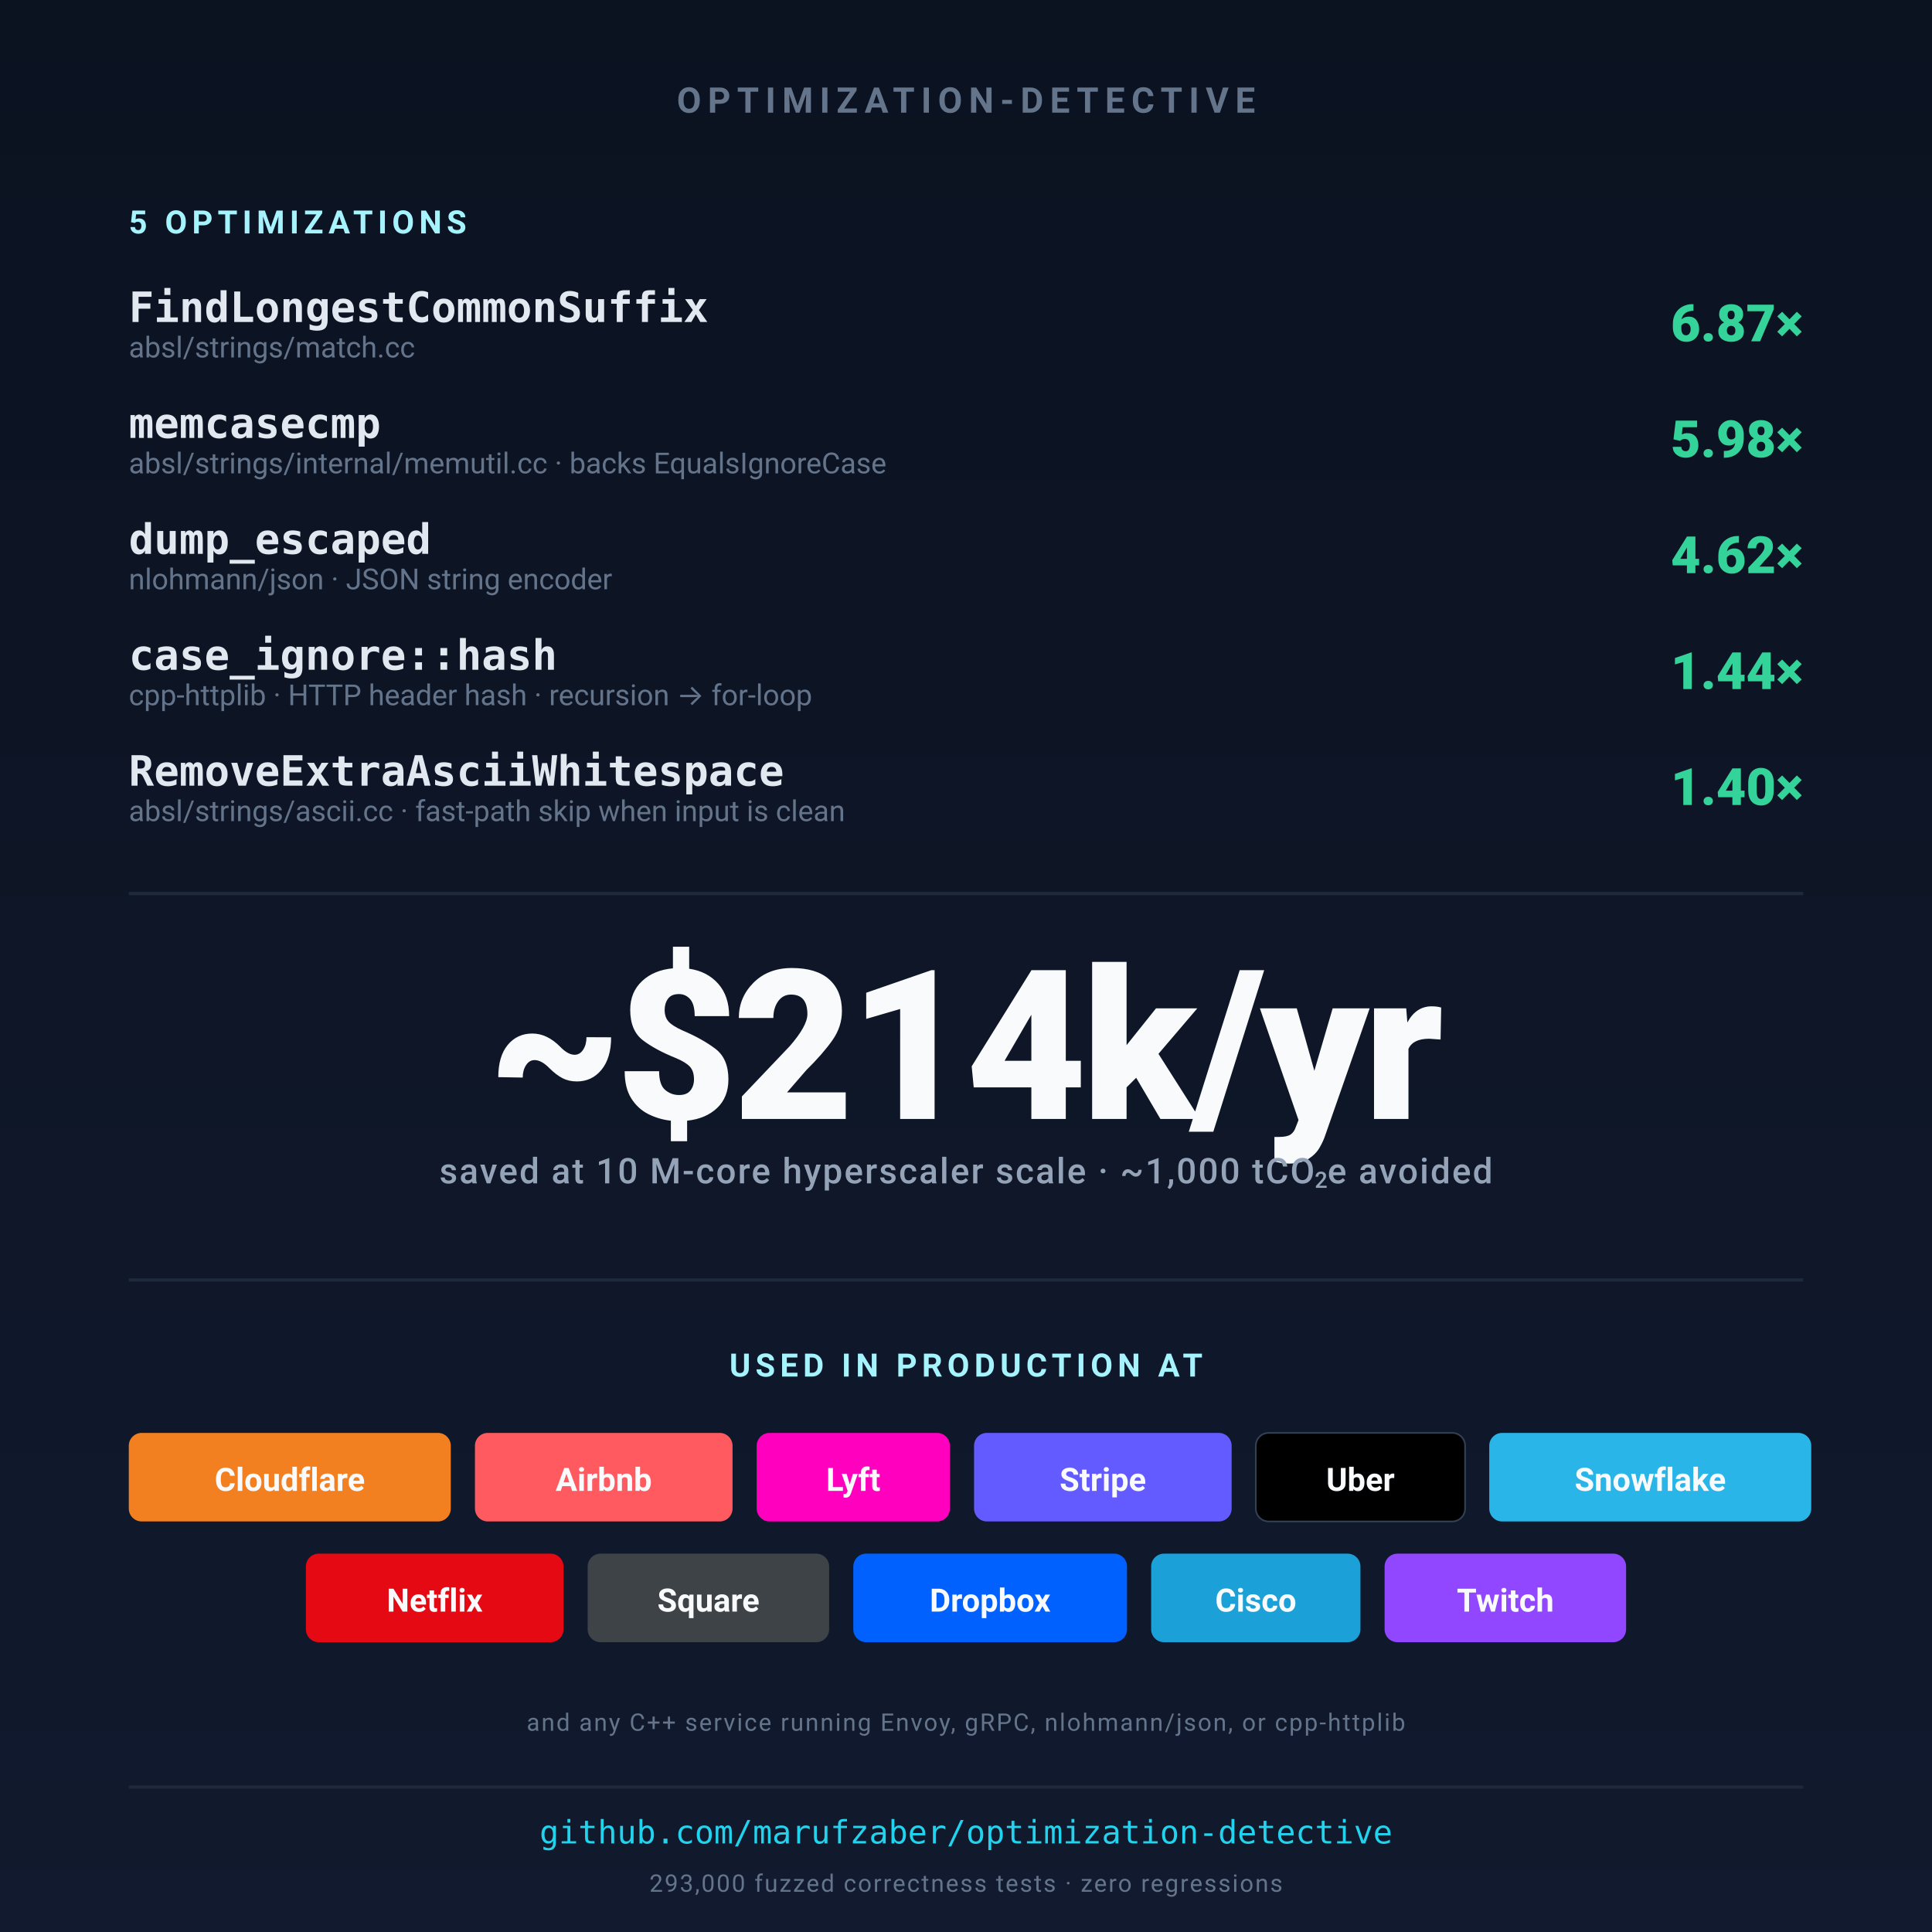
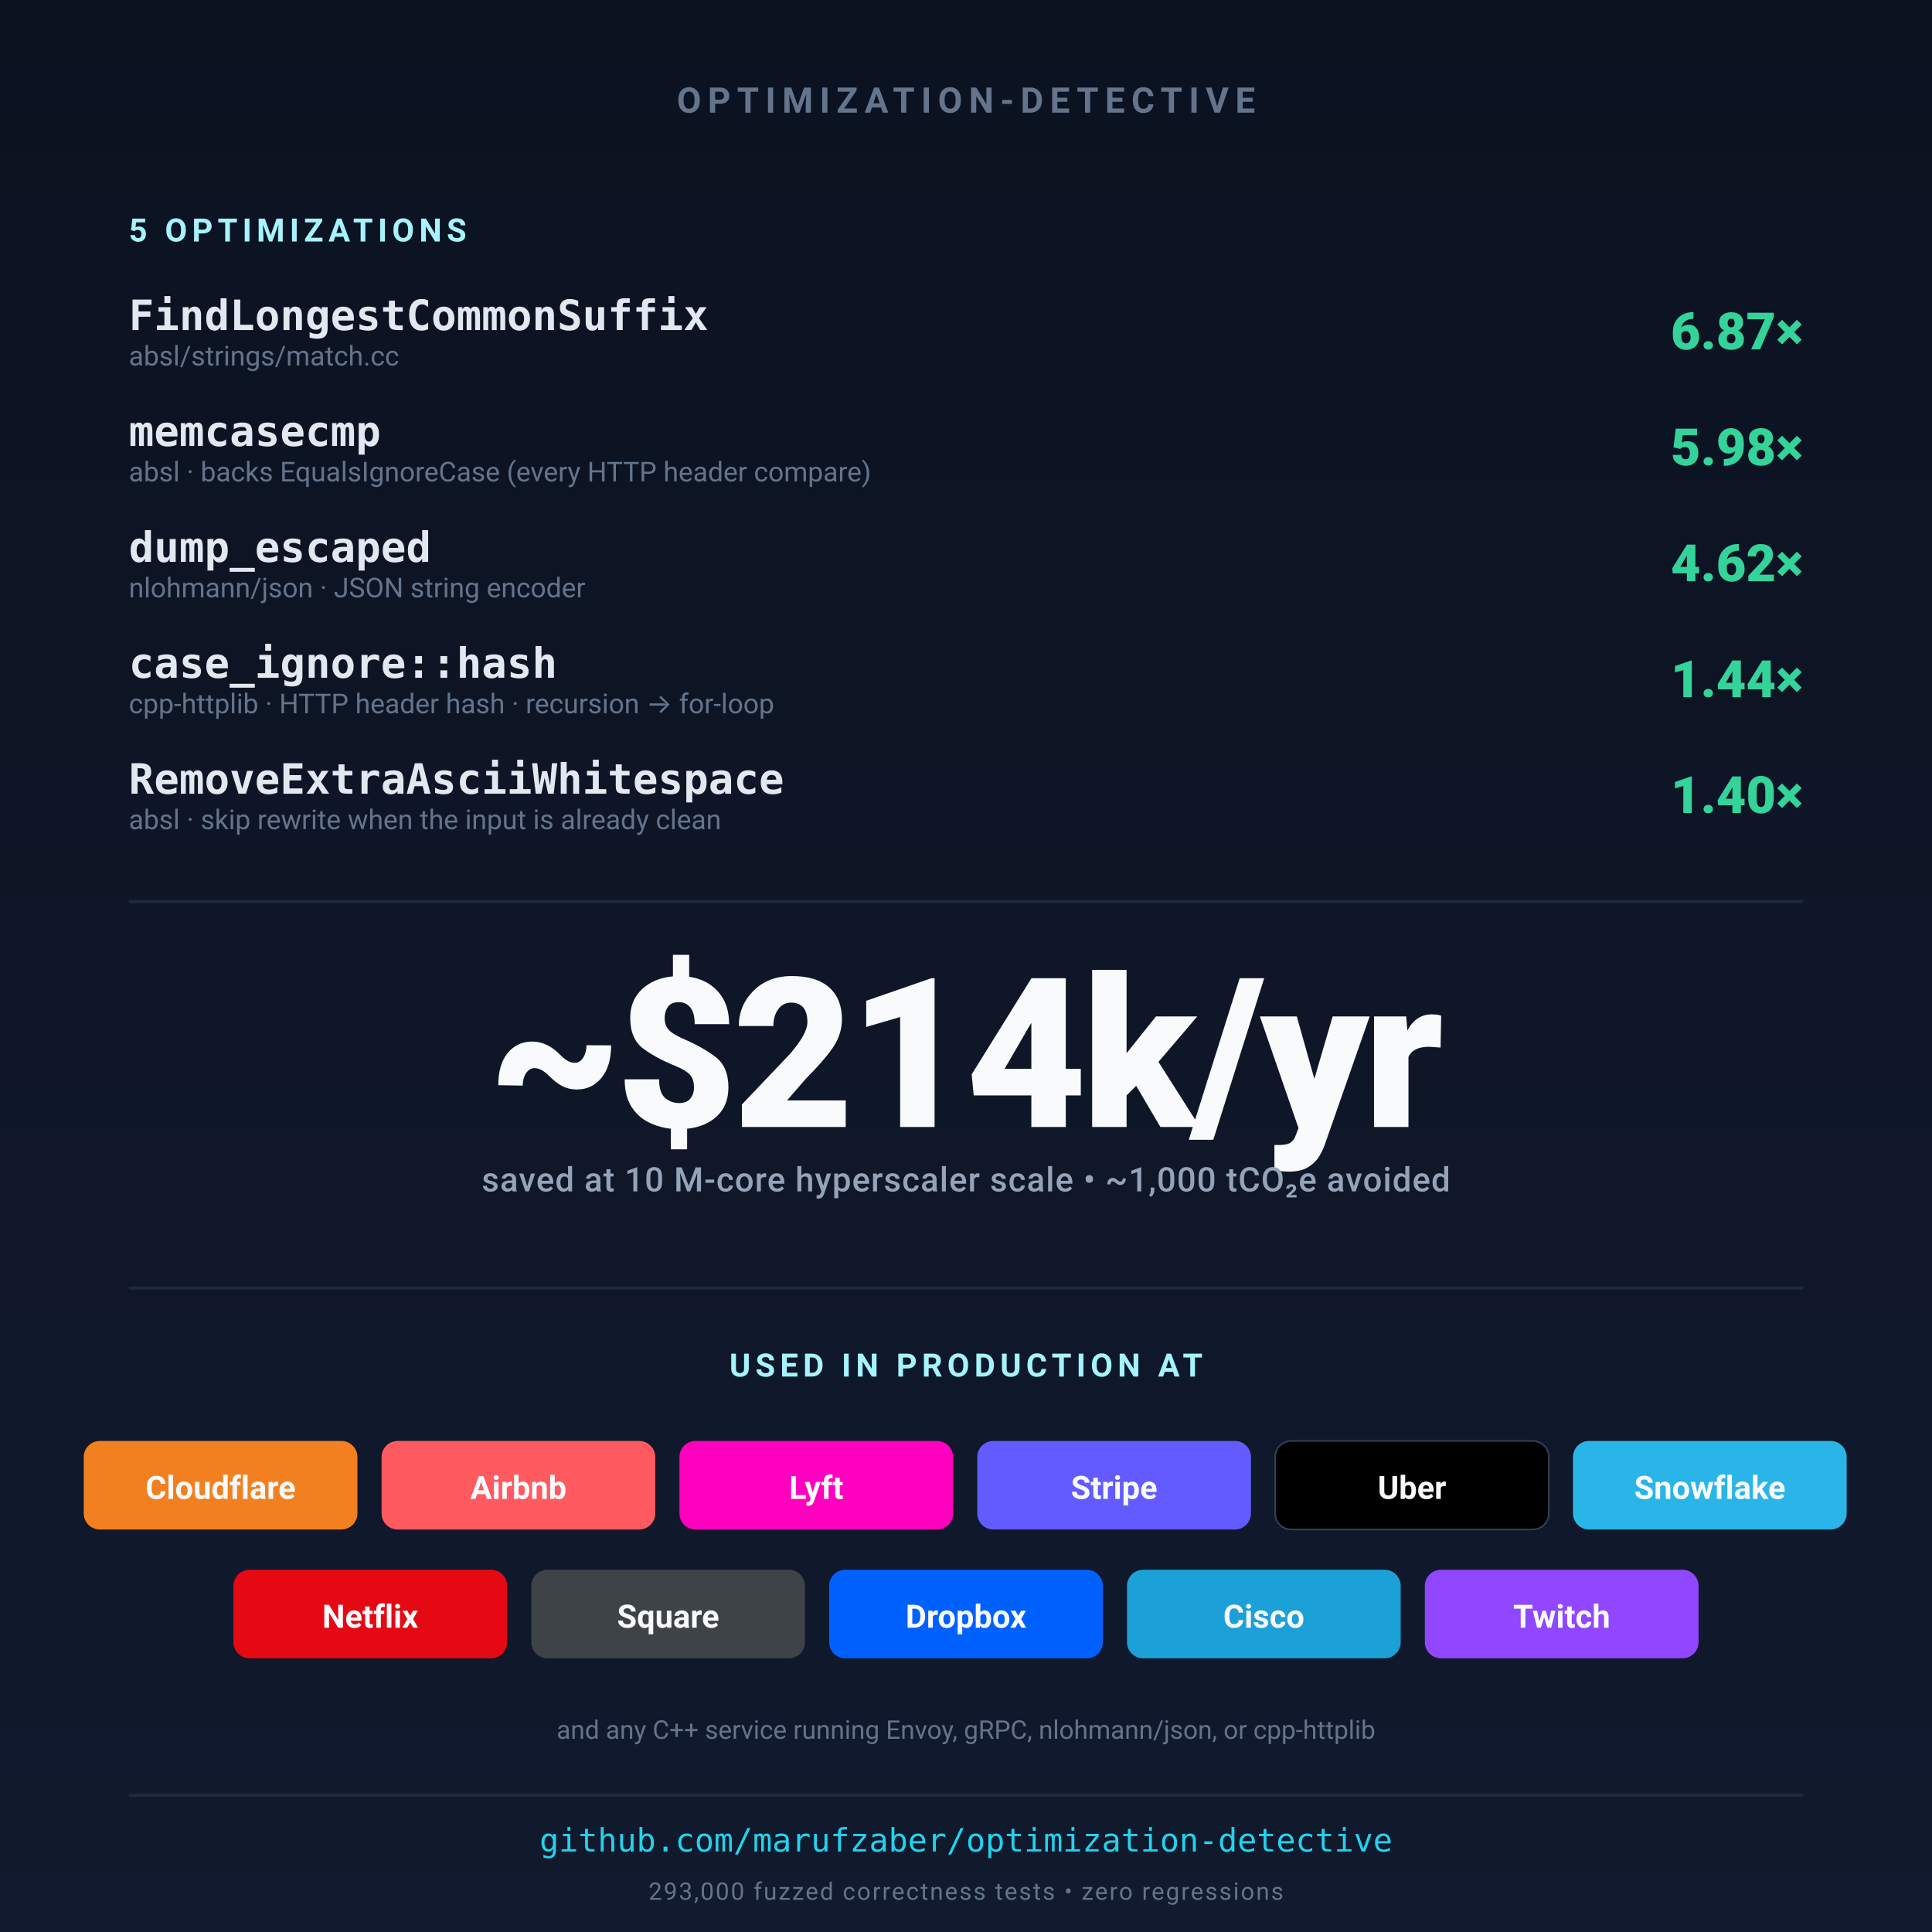
<svg xmlns="http://www.w3.org/2000/svg" viewBox="0 0 1200 1200" width="1200" height="1200" font-family="-apple-system, BlinkMacSystemFont, 'Segoe UI', Roboto, sans-serif">
  <defs>
    <linearGradient id="bg" x1="0" y1="0" x2="0" y2="1">
      <stop offset="0%" stop-color="#0b1220" />
      <stop offset="100%" stop-color="#111a2e" />
    </linearGradient>
    <linearGradient id="accent" x1="0" y1="0" x2="1" y2="0">
      <stop offset="0%" stop-color="#22d3ee" />
      <stop offset="100%" stop-color="#a5f3fc" />
    </linearGradient>
    <style>
      .brand         { font-size: 22px; font-weight: 600; fill: #64748b; letter-spacing: 4px; }
      .section-head  { font-size: 20px; font-weight: 700; fill: #a5f3fc; letter-spacing: 3px; }
      .fn-name       { font-size: 26px; font-weight: 600; fill: #e2e8f0; font-family: 'SF Mono', Menlo, Consolas, monospace; }
-       .fn-lib        { font-size: 18px; font-weight: 400; fill: #64748b; }
+       .fn-lib        { font-size: 17px; font-weight: 400; fill: #64748b; }
      .fn-speed      { font-size: 32px; font-weight: 800; fill: #34d399; }
      .hero-money    { font-size: 130px; font-weight: 800; fill: #f8fafc; letter-spacing: -3px; }
-       .hero-label    { font-size: 22px; font-weight: 500; fill: #94a3b8; letter-spacing: 1px; }
+       .hero-label    { font-size: 21px; font-weight: 500; fill: #94a3b8; letter-spacing: 0.5px; }
      .chip-txt      { font-size: 20px; font-weight: 700; fill: #f8fafc; }
      .rule          { stroke: #1e293b; stroke-width: 2; }
      .rule-accent   { stroke: url(#accent); stroke-width: 3; }
      .footer-mono   { font-size: 20px; font-weight: 500; fill: #22d3ee; font-family: 'SF Mono', Menlo, Consolas, monospace; }
      .footer-sm     { font-size: 15px; font-weight: 400; fill: #64748b; letter-spacing: 1px; }
+       .fine          { font-size: 16px; font-weight: 400; fill: #64748b; }
    </style>
  </defs>
  <rect width="1200" height="1200" fill="url(#bg)" />
  <text x="600" y="70" text-anchor="middle" class="brand">OPTIMIZATION-DETECTIVE</text>
  <line x1="500" y1="90" x2="700" y2="90" class="rule-accent" />
-   <text x="80" y="145" class="section-head">5 OPTIMIZATIONS</text>
-   <text x="80" y="200" class="fn-name">FindLongestCommonSuffix</text>
-   <text x="80" y="222" class="fn-lib">absl/strings/match.cc</text>
-   <text x="1120" y="212" text-anchor="end" class="fn-speed">6.87×</text>
-   <text x="80" y="272" class="fn-name">memcasecmp</text>
-   <text x="80" y="294" class="fn-lib">absl/strings/internal/memutil.cc  · backs EqualsIgnoreCase</text>
-   <text x="1120" y="284" text-anchor="end" class="fn-speed">5.98×</text>
-   <text x="80" y="344" class="fn-name">dump_escaped</text>
-   <text x="80" y="366" class="fn-lib">nlohmann/json  · JSON string encoder</text>
-   <text x="1120" y="356" text-anchor="end" class="fn-speed">4.62×</text>
-   <text x="80" y="416" class="fn-name">case_ignore::hash</text>
-   <text x="80" y="438" class="fn-lib">cpp-httplib  · HTTP header hash  · recursion → for-loop</text>
-   <text x="1120" y="428" text-anchor="end" class="fn-speed">1.44×</text>
-   <text x="80" y="488" class="fn-name">RemoveExtraAsciiWhitespace</text>
-   <text x="80" y="510" class="fn-lib">absl/strings/ascii.cc  · fast-path skip when input is clean</text>
-   <text x="1120" y="500" text-anchor="end" class="fn-speed">1.40×</text>
-   <line x1="80" y1="555" x2="1120" y2="555" class="rule" />
-   <text x="600" y="695" text-anchor="middle" class="hero-money">~$214k/yr</text>
-   <text x="600" y="735" text-anchor="middle" class="hero-label">saved at 10 M-core hyperscaler scale  ·  ~1,000 tCO<tspan baseline-shift="sub" font-size="14">2</tspan>e avoided</text>
-   <line x1="80" y1="795" x2="1120" y2="795" class="rule" />
+   <text x="80" y="150" class="section-head">5 OPTIMIZATIONS</text>
+   <text x="80" y="205" class="fn-name">FindLongestCommonSuffix</text>
+   <text x="80" y="227" class="fn-lib">absl/strings/match.cc</text>
+   <text x="1120" y="217" text-anchor="end" class="fn-speed">6.87×</text>
+   <text x="80" y="277" class="fn-name">memcasecmp</text>
+   <text x="80" y="299" class="fn-lib">absl · backs EqualsIgnoreCase (every HTTP header compare)</text>
+   <text x="1120" y="289" text-anchor="end" class="fn-speed">5.98×</text>
+   <text x="80" y="349" class="fn-name">dump_escaped</text>
+   <text x="80" y="371" class="fn-lib">nlohmann/json · JSON string encoder</text>
+   <text x="1120" y="361" text-anchor="end" class="fn-speed">4.62×</text>
+   <text x="80" y="421" class="fn-name">case_ignore::hash</text>
+   <text x="80" y="443" class="fn-lib">cpp-httplib · HTTP header hash · recursion → for-loop</text>
+   <text x="1120" y="433" text-anchor="end" class="fn-speed">1.44×</text>
+   <text x="80" y="493" class="fn-name">RemoveExtraAsciiWhitespace</text>
+   <text x="80" y="515" class="fn-lib">absl · skip rewrite when the input is already clean</text>
+   <text x="1120" y="505" text-anchor="end" class="fn-speed">1.40×</text>
+   <line x1="80" y1="560" x2="1120" y2="560" class="rule" />
+   <text x="600" y="700" text-anchor="middle" class="hero-money">~$214k/yr</text>
+   <text x="600" y="740" text-anchor="middle" class="hero-label">saved at 10 M-core hyperscaler scale • ~1,000 tCO₂e avoided</text>
+   <line x1="80" y1="800" x2="1120" y2="800" class="rule" />
  <text x="600" y="855" text-anchor="middle" class="section-head">USED IN PRODUCTION AT</text>
-   <g transform="translate(80, 890)">
-     <rect x="0" y="0" rx="8" width="200" height="55" fill="#F38020" />
-     <text x="100" y="36" text-anchor="middle" class="chip-txt" fill="#ffffff">Cloudflare</text>
-     <rect x="215" y="0" rx="8" width="160" height="55" fill="#FF5A5F" />
-     <text x="295" y="36" text-anchor="middle" class="chip-txt" fill="#ffffff">Airbnb</text>
-     <rect x="390" y="0" rx="8" width="120" height="55" fill="#FF00BF" />
-     <text x="450" y="36" text-anchor="middle" class="chip-txt" fill="#ffffff">Lyft</text>
-     <rect x="525" y="0" rx="8" width="160" height="55" fill="#635BFF" />
-     <text x="605" y="36" text-anchor="middle" class="chip-txt" fill="#ffffff">Stripe</text>
-     <rect x="700" y="0" rx="8" width="130" height="55" fill="#000000" stroke="#334155" stroke-width="1" />
-     <text x="765" y="36" text-anchor="middle" class="chip-txt" fill="#ffffff">Uber</text>
-     <rect x="845" y="0" rx="8" width="200" height="55" fill="#29B5E8" />
-     <text x="945" y="36" text-anchor="middle" class="chip-txt" fill="#ffffff">Snowflake</text>
+   <g transform="translate(52, 895)">
+     <rect x="0" y="0" rx="10" width="170" height="55" fill="#F38020" />
+     <text x="85" y="36" text-anchor="middle" class="chip-txt">Cloudflare</text>
+     <rect x="185" y="0" rx="10" width="170" height="55" fill="#FF5A5F" />
+     <text x="270" y="36" text-anchor="middle" class="chip-txt">Airbnb</text>
+     <rect x="370" y="0" rx="10" width="170" height="55" fill="#FF00BF" />
+     <text x="455" y="36" text-anchor="middle" class="chip-txt">Lyft</text>
+     <rect x="555" y="0" rx="10" width="170" height="55" fill="#635BFF" />
+     <text x="640" y="36" text-anchor="middle" class="chip-txt">Stripe</text>
+     <rect x="740" y="0" rx="10" width="170" height="55" fill="#000000" stroke="#334155" stroke-width="1" />
+     <text x="825" y="36" text-anchor="middle" class="chip-txt">Uber</text>
+     <rect x="925" y="0" rx="10" width="170" height="55" fill="#29B5E8" />
+     <text x="1010" y="36" text-anchor="middle" class="chip-txt">Snowflake</text>
  </g>
-   <g transform="translate(190, 965)">
-     <rect x="0" y="0" rx="8" width="160" height="55" fill="#E50914" />
-     <text x="80" y="36" text-anchor="middle" class="chip-txt" fill="#ffffff">Netflix</text>
-     <rect x="175" y="0" rx="8" width="150" height="55" fill="#3E4348" />
-     <text x="250" y="36" text-anchor="middle" class="chip-txt" fill="#ffffff">Square</text>
-     <rect x="340" y="0" rx="8" width="170" height="55" fill="#0061FF" />
-     <text x="425" y="36" text-anchor="middle" class="chip-txt" fill="#ffffff">Dropbox</text>
-     <rect x="525" y="0" rx="8" width="130" height="55" fill="#1BA0D7" />
-     <text x="590" y="36" text-anchor="middle" class="chip-txt" fill="#ffffff">Cisco</text>
-     <rect x="670" y="0" rx="8" width="150" height="55" fill="#9146FF" />
-     <text x="745" y="36" text-anchor="middle" class="chip-txt" fill="#ffffff">Twitch</text>
+   <g transform="translate(145, 975)">
+     <rect x="0" y="0" rx="10" width="170" height="55" fill="#E50914" />
+     <text x="85" y="36" text-anchor="middle" class="chip-txt">Netflix</text>
+     <rect x="185" y="0" rx="10" width="170" height="55" fill="#3E4348" />
+     <text x="270" y="36" text-anchor="middle" class="chip-txt">Square</text>
+     <rect x="370" y="0" rx="10" width="170" height="55" fill="#0061FF" />
+     <text x="455" y="36" text-anchor="middle" class="chip-txt">Dropbox</text>
+     <rect x="555" y="0" rx="10" width="170" height="55" fill="#1BA0D7" />
+     <text x="640" y="36" text-anchor="middle" class="chip-txt">Cisco</text>
+     <rect x="740" y="0" rx="10" width="170" height="55" fill="#9146FF" />
+     <text x="825" y="36" text-anchor="middle" class="chip-txt">Twitch</text>
  </g>
-   <text x="600" y="1075" text-anchor="middle" class="footer-sm">and any C++ service running Envoy, gRPC, nlohmann/json, or cpp-httplib</text>
-   <line x1="80" y1="1110" x2="1120" y2="1110" class="rule" />
-   <text x="600" y="1145" text-anchor="middle" class="footer-mono">github.com/marufzaber/optimization-detective</text>
-   <text x="600" y="1175" text-anchor="middle" class="footer-sm">293,000 fuzzed correctness tests  ·  zero regressions</text>
+   <text x="600" y="1080" text-anchor="middle" class="fine">and any C++ service running Envoy, gRPC, nlohmann/json, or cpp-httplib</text>
+   <line x1="80" y1="1115" x2="1120" y2="1115" class="rule" />
+   <text x="600" y="1150" text-anchor="middle" class="footer-mono">github.com/marufzaber/optimization-detective</text>
+   <text x="600" y="1180" text-anchor="middle" class="footer-sm">293,000 fuzzed correctness tests  •  zero regressions</text>
</svg>
